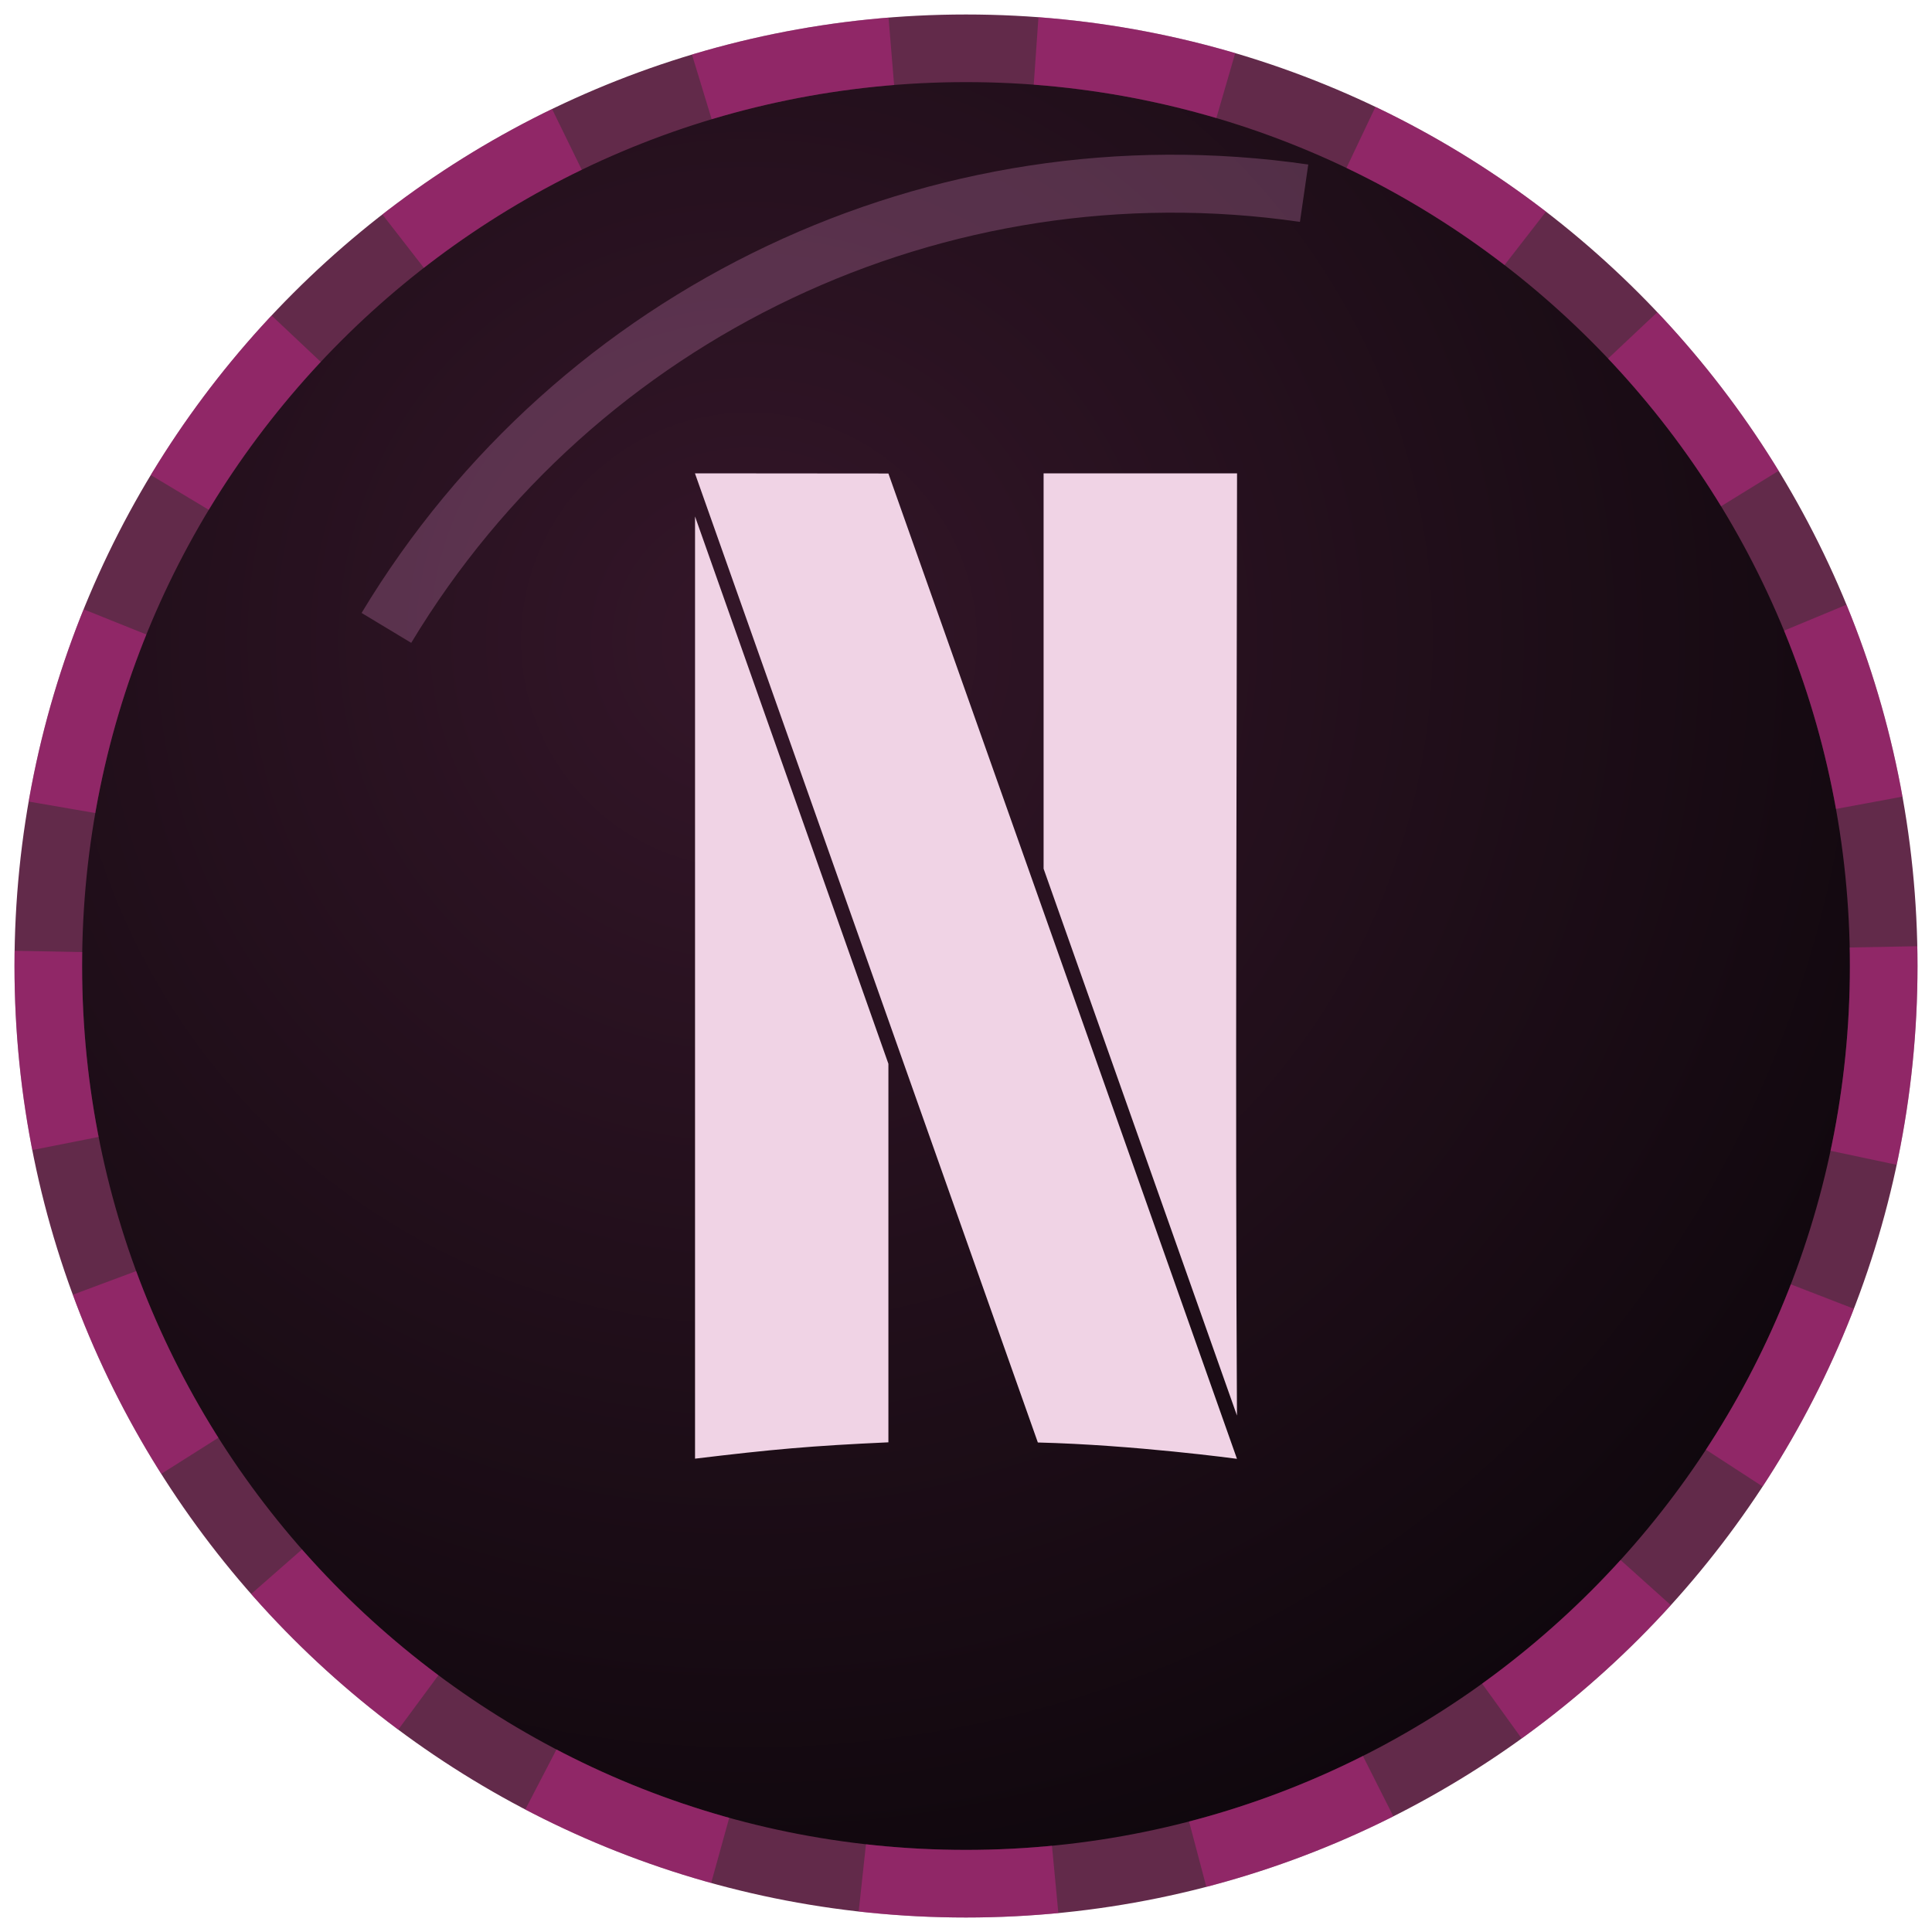
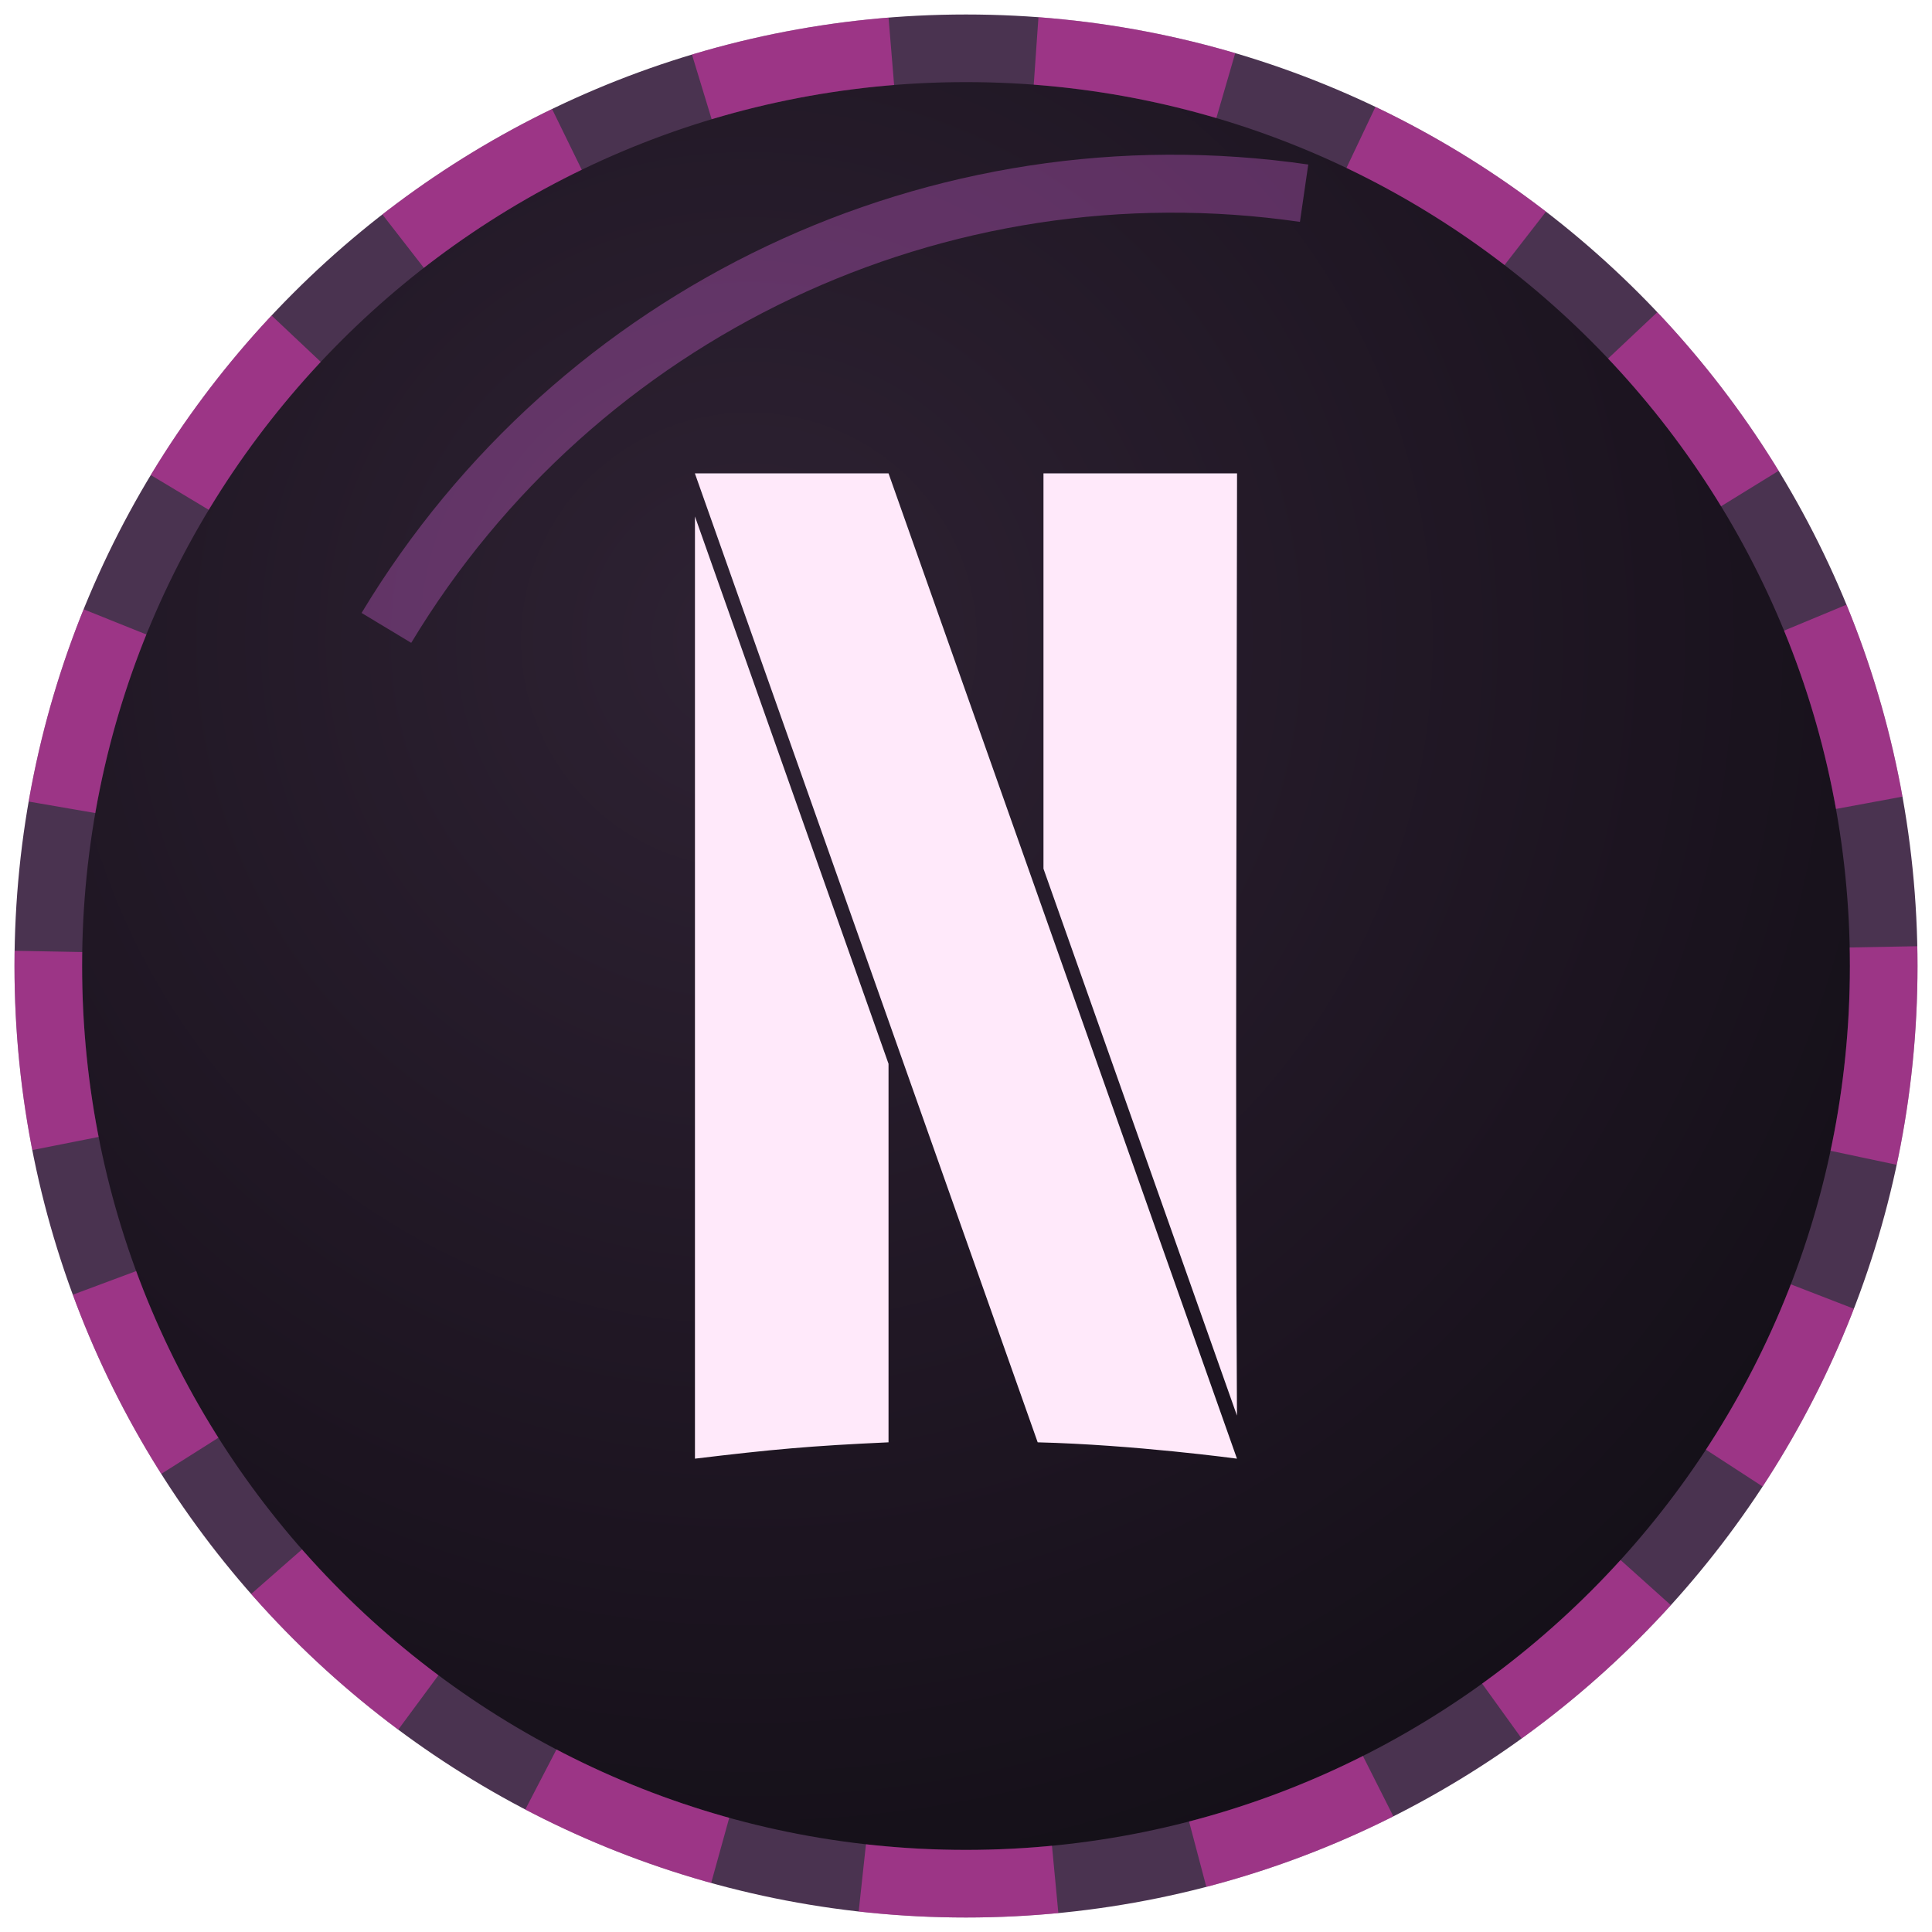
<svg xmlns="http://www.w3.org/2000/svg" viewBox="0 0 40 40" role="img" aria-label="NFLX">
  <defs>
    <radialGradient id="g" cx="38%" cy="32%" r="72%">
-       <stop offset="0%" stop-color="#341629" />
-       <stop offset="70%" stop-color="#1a0c15" />
-       <stop offset="100%" stop-color="#0f070d" />
+       <stop offset="0%" stop-color="#2e2233" />
+       <stop offset="70%" stop-color="#1c1420" />
+       <stop offset="100%" stop-color="#141018" />
    </radialGradient>
  </defs>
-   <circle cx="20" cy="20" r="19" fill="url(#g)" stroke="#622a4a" stroke-width="1.4" />
-   <circle cx="20" cy="20" r="19" fill="none" stroke="#c72389" stroke-width="1.4" stroke-dasharray="4 3" opacity="0.45" />
-   <path d="M8 13 A19 19 0 0 1 27 4" stroke="#d886bd" stroke-width="1.2" fill="none" opacity="0.28" />
-   <g transform="translate(9.8 9.8) scale(0.85)" fill="#f0d3e5">
-     <path d="M5.4 0v.006c3.03 8.56 5.37 15.18 8.35 23.6 2.34.058 4.85.398 4.85.398-2.8-7.92-5.92-16.75-8.49-24zm8.49 0v9.63L18.6 22.95c-.043-7.86-.004-15.91.002-22.95zM5.4 1.05V24c1.87-.225 2.81-.312 4.71-.398v-9.22z" />
+   <circle cx="20" cy="20" r="19" fill="url(#g)" stroke="#4a3350" stroke-width="1.4" />
+   <circle cx="20" cy="20" r="19" fill="none" stroke="#ff37c7" stroke-width="1.4" stroke-dasharray="4 3" opacity="0.45" />
+   <path d="M8 13 A19 19 0 0 1 27 4" stroke="#fc72ff" stroke-width="1.2" fill="none" opacity="0.28" />
+   <g transform="translate(9.8 9.8) scale(0.85)" fill="#ffe9fa">
+     <path d="M5.398 0v.006c3.028 8.556 5.37 15.175 8.348 23.596 2.344.058 4.85.398 4.854.398-2.8-7.924-5.923-16.747-8.487-24zm8.489 0v9.63L18.6 22.951c-.043-7.86-.004-15.913.002-22.95zM5.398 1.05V24c1.873-.225 2.81-.312 4.715-.398v-9.22z" />
  </g>
</svg>
